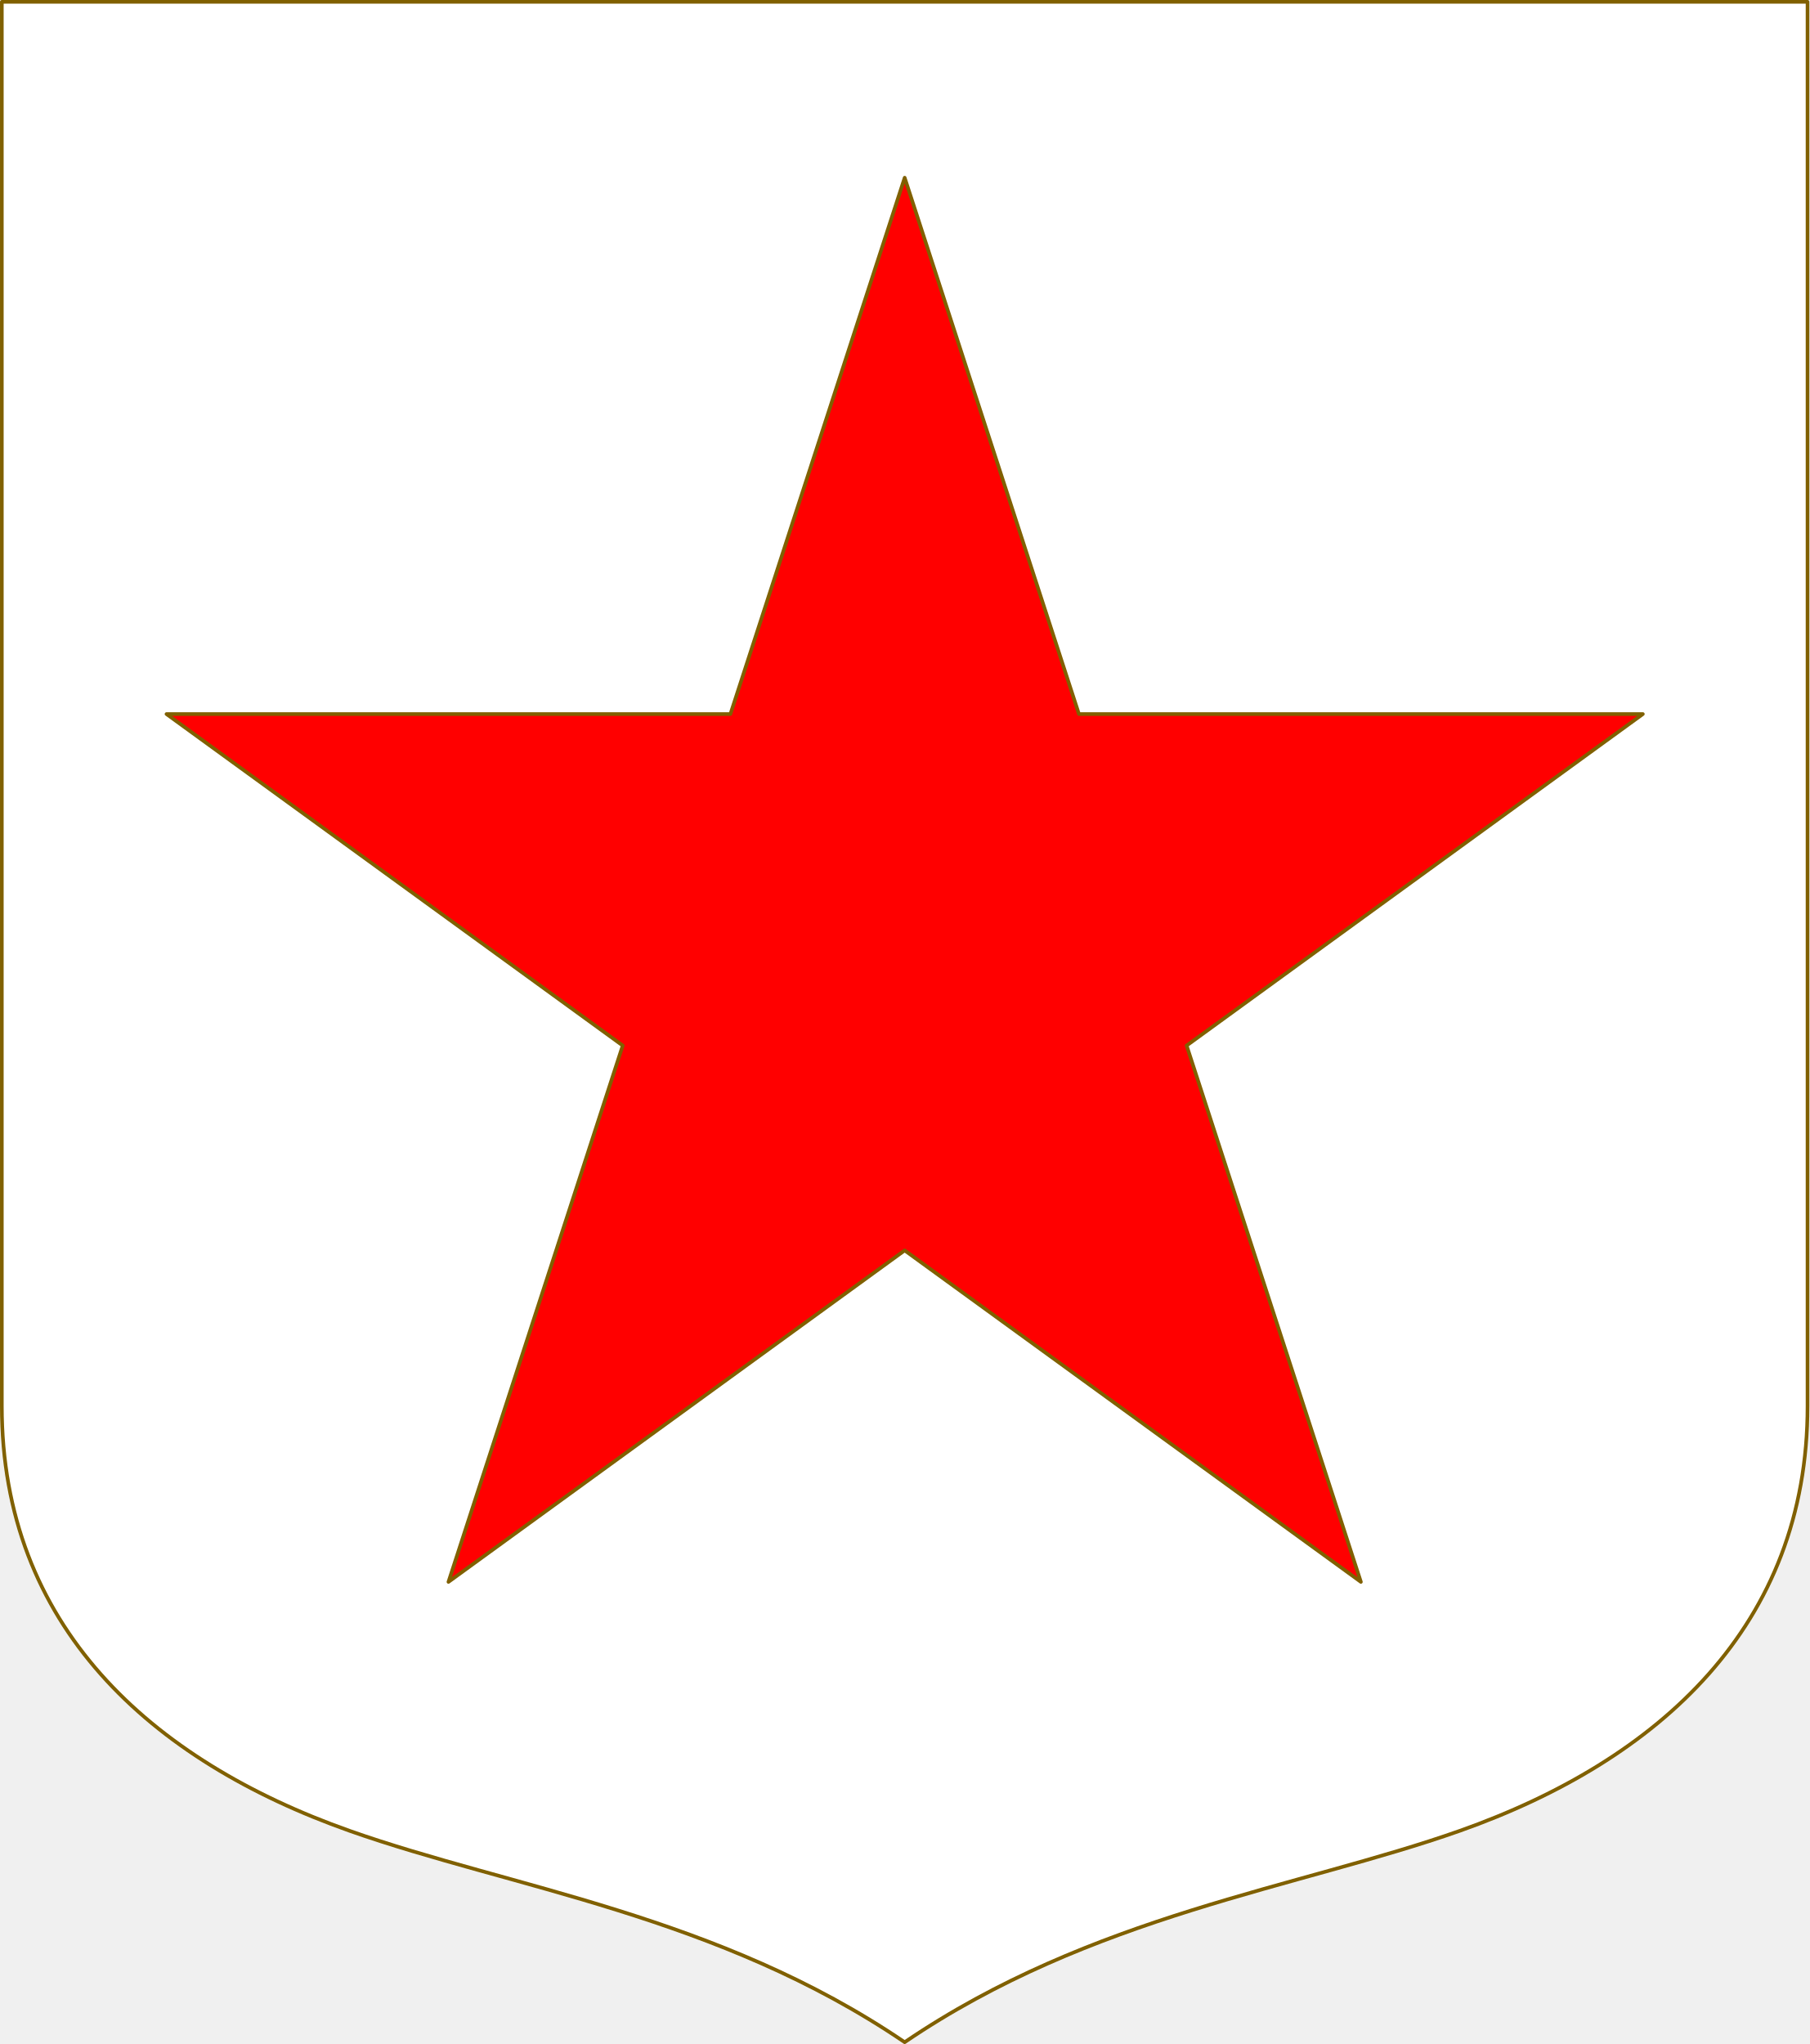
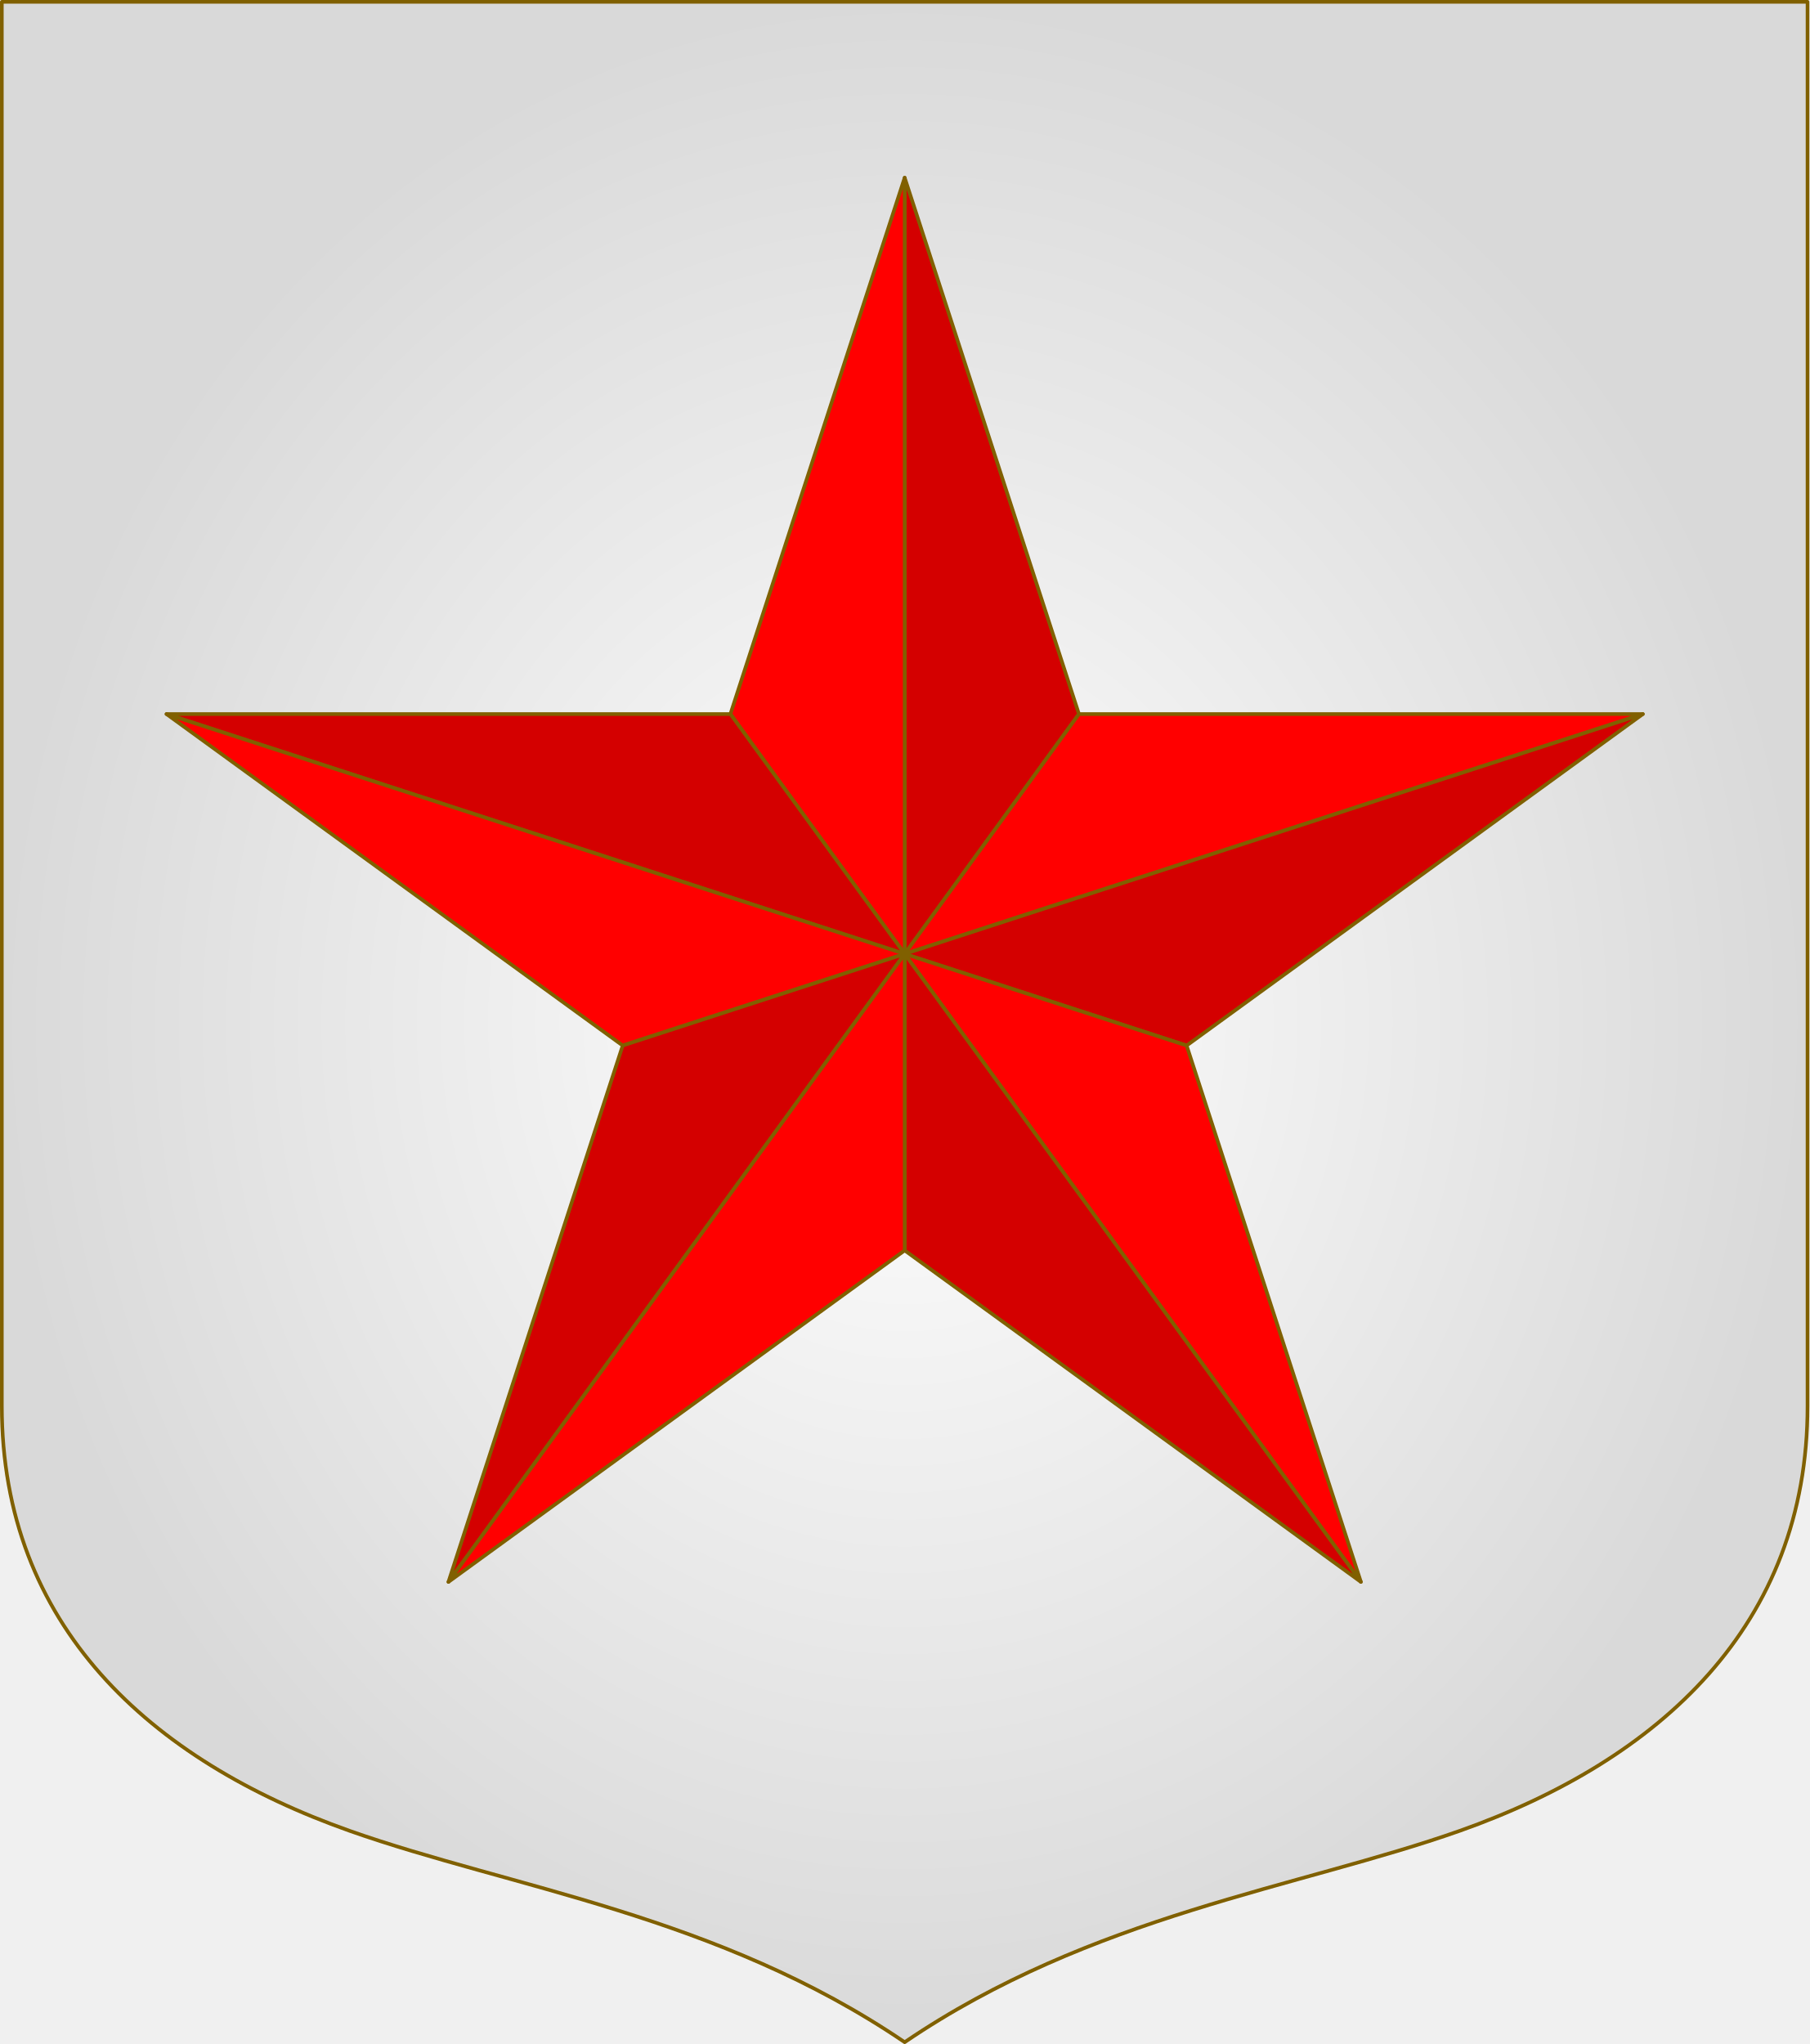
- <svg xmlns="http://www.w3.org/2000/svg" width="498.621" height="563.234" viewBox="0 0 131.927 149.022" version="1.1" id="svg8">
-   <defs id="defs2" />
+ <svg xmlns="http://www.w3.org/2000/svg" xmlns:xlink="http://www.w3.org/1999/xlink" width="498.621" height="563.234" viewBox="0 0 131.927 149.022" version="1.1" id="svg8">
+   <defs id="defs2">
+     <linearGradient id="linearGradient13">
+       <stop style="stop-color:#ffffff;stop-opacity:1;" offset="0" id="stop13" />
+       <stop style="stop-color:#d9d9d9;stop-opacity:1;" offset="1" id="stop14" />
+     </linearGradient>
+     <radialGradient xlink:href="#linearGradient13" id="radialGradient14" cx="247.827" cy="656.593" fx="247.827" fy="656.593" r="65.963" gradientTransform="matrix(1,0,0,1.129582,0,-85.08297)" gradientUnits="userSpaceOnUse" />
+   </defs>
  <g id="layer1" transform="translate(-181.8641,-582.0823)">
-     <path id="path1560" d="m 313.659,582.215 v 102.379 c 0,15.993 -10.795,25.82 -25.36,30.969 -11.742,4.151 -26.848,6.148 -40.471,15.41 -13.623,-9.262 -28.729,-11.259 -40.471,-15.41 -14.565,-5.149 -25.36,-14.976 -25.36,-30.969 V 582.215 Z" style="fill:#ffffff;fill-opacity:1;stroke:#806000;stroke-width:0.265;stroke-linecap:butt;stroke-linejoin:round;stroke-miterlimit:4;stroke-dasharray:none;stroke-opacity:1" />
+     <path id="path1560" d="m 313.659,582.215 v 102.379 c 0,15.993 -10.795,25.82 -25.36,30.969 -11.742,4.151 -26.848,6.148 -40.471,15.41 -13.623,-9.262 -28.729,-11.259 -40.471,-15.41 -14.565,-5.149 -25.36,-14.976 -25.36,-30.969 V 582.215 Z" style="fill:url(#radialGradient14);fill-opacity:1;stroke:#806000;stroke-width:0.265;stroke-linecap:butt;stroke-linejoin:round;stroke-miterlimit:4;stroke-dasharray:none;stroke-opacity:1" />
    <g transform="translate(547.991,8e-5)" id="g1763" />
    <g id="g13346" style="stroke:#806000;stroke-width:0.265;stroke-linecap:round;stroke-linejoin:round;stroke-miterlimit:4;stroke-dasharray:none;stroke-opacity:1" transform="translate(-129.1241,-148.843)" />
-     <path id="path1" style="fill:#ff0000;stroke-width:1.183;stroke-linecap:round;stroke-linejoin:round;stroke:#806000;stroke-opacity:1;stroke-dasharray:none" transform="matrix(0.2237094,0,0,0.2237094,314.7639,624.4405)" d="m -299.211,-131.434 56.796,174.801 183.797,1.1e-5 -148.695,108.033 56.796,174.801 -148.695,-108.033 -148.695,108.033 56.796,-174.801 -148.695,-108.033 183.797,10e-7 z" />
+     <path id="path4" style="fill:#d40000;stroke:#806000;stroke-width:1.183;stroke-linecap:round;stroke-linejoin:round;stroke-dasharray:none;stroke-opacity:1" transform="matrix(0.2237094,0,0,0.2237094,314.7639,624.4405)" d="m -299.211,-131.434 v 252.975 l 56.796,-78.173 z" />
+     <path id="path5" style="fill:#ff0000;stroke:#806000;stroke-width:1.183;stroke-linecap:round;stroke-linejoin:round;stroke-dasharray:none;stroke-opacity:1" transform="matrix(0.2237094,0,0,0.2237094,314.7639,624.4405)" d="M -58.618,43.367 -299.211,121.54 -242.415,43.367 Z" />
+     <path id="path6" style="fill:#d40000;stroke:#806000;stroke-width:1.183;stroke-linecap:round;stroke-linejoin:round;stroke-dasharray:none;stroke-opacity:1" transform="matrix(0.2237094,0,0,0.2237094,314.7639,624.4405)" d="m -58.618,43.367 -240.593,78.173 91.898,29.86 z" />
+     <path id="path7" style="fill:#ff0000;stroke:#806000;stroke-width:1.183;stroke-linecap:round;stroke-linejoin:round;stroke-dasharray:none;stroke-opacity:1" transform="matrix(0.2237094,0,0,0.2237094,314.7639,624.4405)" d="m -150.517,326.201 -148.695,-204.661 91.898,29.86 z" />
+     <path id="path8" style="fill:#d40000;stroke:#806000;stroke-width:1.183;stroke-linecap:round;stroke-linejoin:round;stroke-dasharray:none;stroke-opacity:1" transform="matrix(0.2237094,0,0,0.2237094,314.7639,624.4405)" d="M -150.517,326.201 -299.211,121.54 v 96.628 z" />
+     <path id="path9" style="fill:#ff0000;stroke:#806000;stroke-width:0.265;stroke-linecap:round;stroke-linejoin:round;stroke-dasharray:none;stroke-opacity:1" d="m 247.827,595.037 v 56.593 l -12.706,-17.488 z" />
+     <path id="path10" style="fill:#d40000;stroke:#806000;stroke-width:0.265;stroke-linecap:round;stroke-linejoin:round;stroke-dasharray:none;stroke-opacity:1" d="m 194.005,634.142 53.823,17.488 -12.706,-17.488 z" />
+     <path id="path11" style="fill:#ff0000;stroke:#806000;stroke-width:0.265;stroke-linecap:round;stroke-linejoin:round;stroke-dasharray:none;stroke-opacity:1" d="m 194.005,634.142 53.823,17.488 -20.559,6.68 z" />
+     <path id="path12" style="fill:#d40000;stroke:#806000;stroke-width:0.265;stroke-linecap:round;stroke-linejoin:round;stroke-dasharray:none;stroke-opacity:1" d="m 214.563,697.415 33.264,-45.785 -20.559,6.68 z" />
+     <path id="path13" style="fill:#ff0000;stroke:#806000;stroke-width:0.265;stroke-linecap:round;stroke-linejoin:round;stroke-dasharray:none;stroke-opacity:1" d="m 214.563,697.415 33.264,-45.785 v 21.617 z" />
  </g>
</svg>
